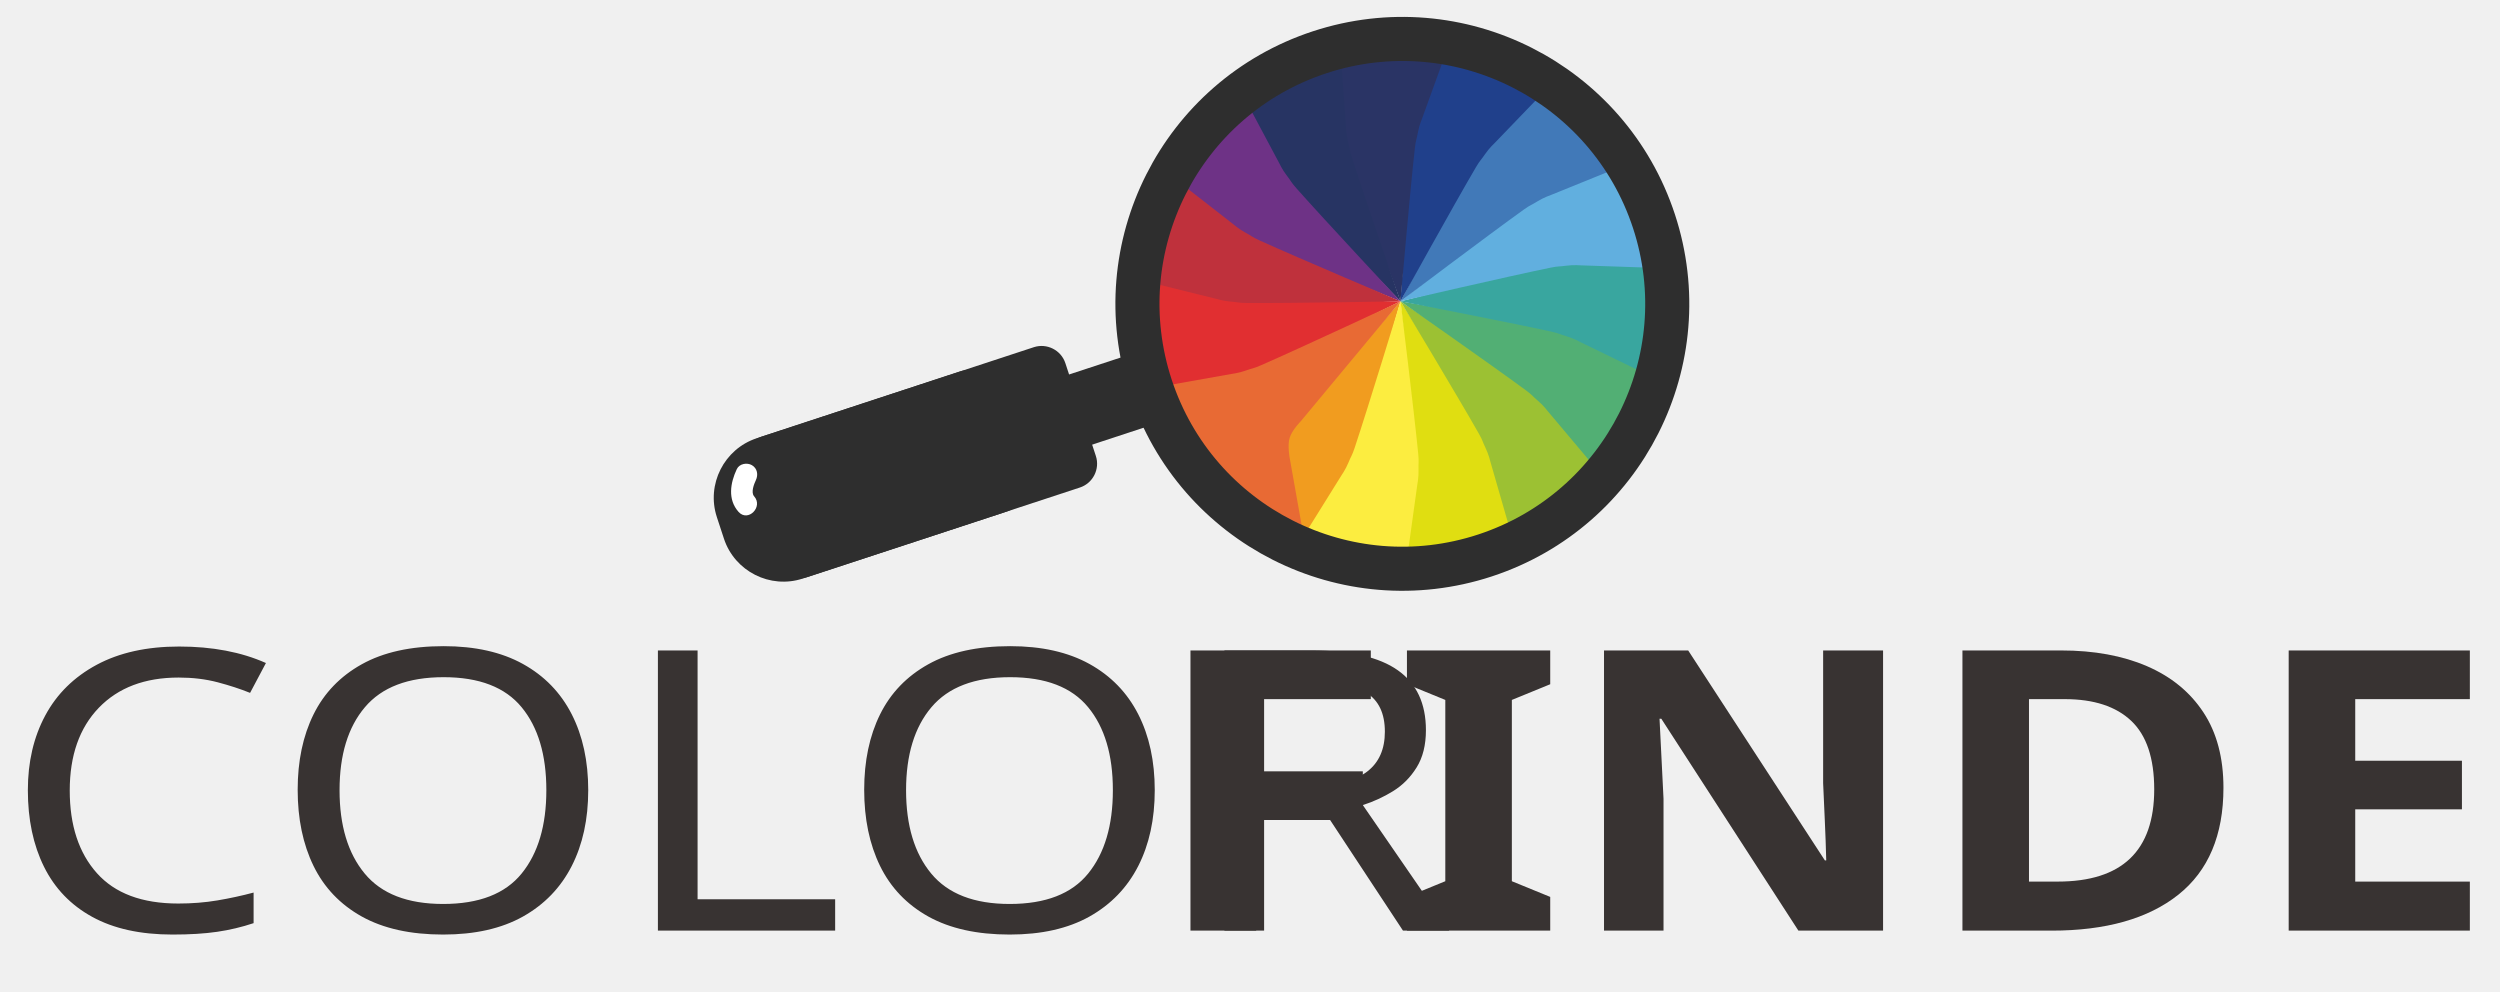
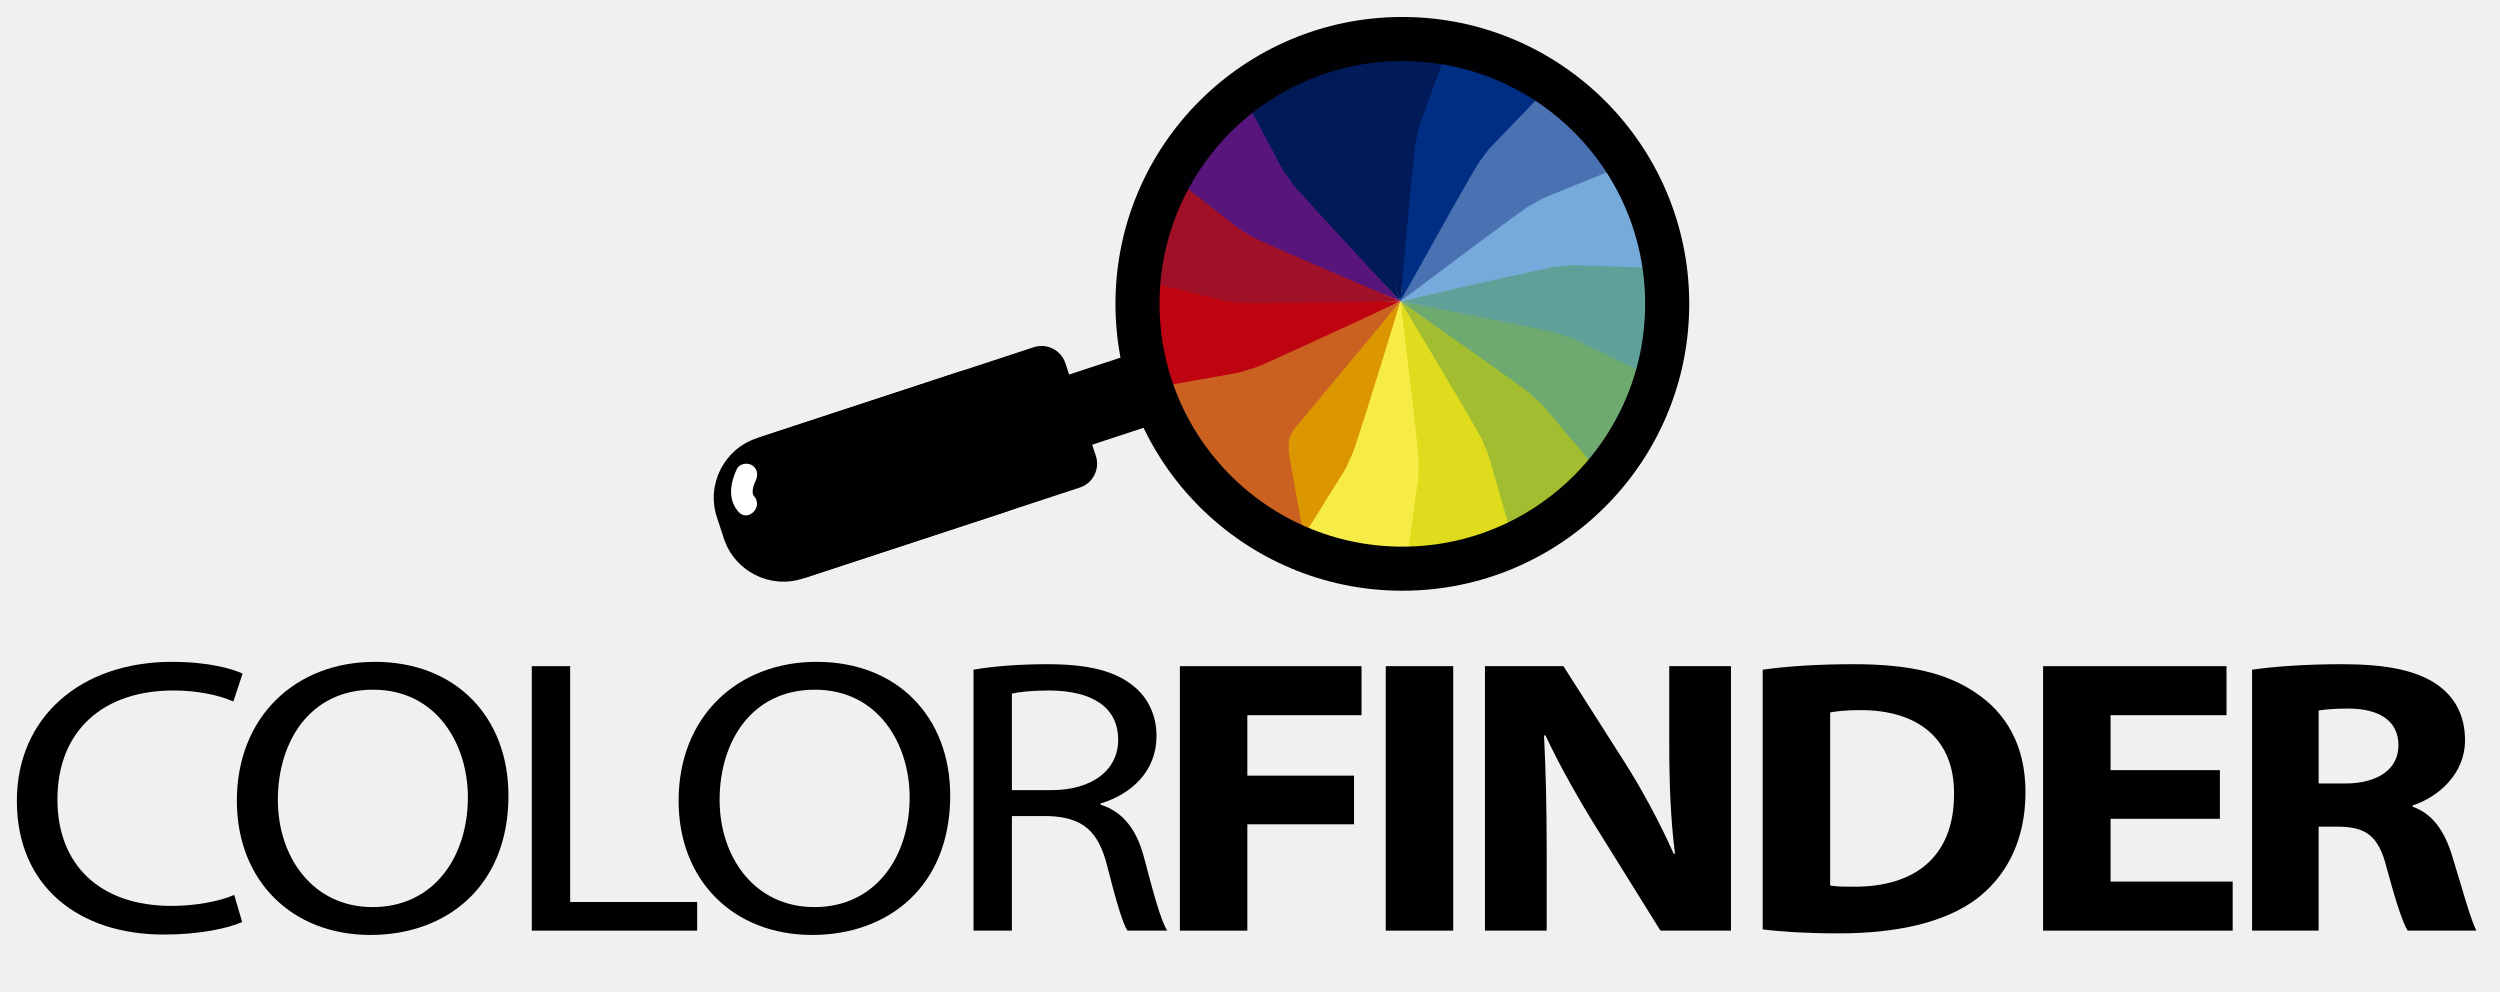
- <svg xmlns="http://www.w3.org/2000/svg" viewBox="0 0 756.076 299.78" height="299.78" width="756.076" xml:space="preserve" id="svg2" version="1.1">
-   <defs id="defs6">
-     <clipPath id="clipPath18" clipPathUnits="userSpaceOnUse">
-       <path id="path16" d="M 0,224.835 H 567.057 V 0 H 0 Z" />
-     </clipPath>
-     <clipPath id="clipPath34" clipPathUnits="userSpaceOnUse">
-       <path id="path32" d="m 261.623,162.331 c -3.544,-31.18 18.861,-59.334 50.045,-62.879 v 0 c 31.183,-3.543 59.335,18.863 62.878,50.044 v 0 c 3.545,31.184 -18.86,59.335 -50.042,62.881 v 0 c -2.181,0.247 -4.344,0.368 -6.488,0.368 v 0 c -28.51,-0.002 -53.096,-21.412 -56.393,-50.414" />
-     </clipPath>
-     <clipPath id="clipPath46" clipPathUnits="userSpaceOnUse">
-       <path id="path44" d="M 267.313,156.494 H 330.9 V 58.509 h -63.587 z" />
-     </clipPath>
-     <clipPath id="clipPath62" clipPathUnits="userSpaceOnUse">
-       <path id="path60" d="m 291.013,156.494 h 70.514 V 60.288 h -70.514 z" />
-     </clipPath>
-     <clipPath id="clipPath78" clipPathUnits="userSpaceOnUse">
-       <path id="path76" d="m 317.663,156.494 h 68.002 V 77.605 h -68.002 z" />
-     </clipPath>
-     <clipPath id="clipPath94" clipPathUnits="userSpaceOnUse">
-       <path id="path92" d="m 317.663,156.494 h 88.832 V 93.183 h -88.832 z" />
-     </clipPath>
-     <clipPath id="clipPath110" clipPathUnits="userSpaceOnUse">
-       <path id="path108" d="m 317.663,177.719 h 99.062 V 111.5 h -99.062 z" />
-     </clipPath>
-     <clipPath id="clipPath126" clipPathUnits="userSpaceOnUse">
-       <path id="path124" d="m 317.663,207.193 h 93.256 V 136.5 h -93.256 z" />
-     </clipPath>
-     <clipPath id="clipPath142" clipPathUnits="userSpaceOnUse">
-       <path id="path140" d="M 317.663,228.996 H 390.09 V 156.494 H 317.663 Z" />
-     </clipPath>
-     <clipPath id="clipPath158" clipPathUnits="userSpaceOnUse">
-       <path id="path156" d="m 317.663,249.341 h 59.555 v -92.847 h -59.555 z" />
-     </clipPath>
-     <clipPath id="clipPath174" clipPathUnits="userSpaceOnUse">
-       <path id="path172" d="m 288.61,255.619 h 68.267 V 156.494 H 288.61 Z" />
-     </clipPath>
-     <clipPath id="clipPath190" clipPathUnits="userSpaceOnUse">
-       <path id="path188" d="m 260.615,245.857 h 70.238 v -89.363 h -70.238 z" />
-     </clipPath>
-     <clipPath id="clipPath206" clipPathUnits="userSpaceOnUse">
-       <path id="path204" d="m 239.5,225.406 h 78.163 V 156.494 H 239.5 Z" />
-     </clipPath>
-     <clipPath id="clipPath222" clipPathUnits="userSpaceOnUse">
-       <path id="path220" d="m 221.751,211.717 h 95.912 v -60.401 h -95.912 z" />
-     </clipPath>
-     <clipPath id="clipPath238" clipPathUnits="userSpaceOnUse">
-       <path id="path236" d="m 219.492,189.572 h 98.171 v -69.7 h -98.171 z" />
-     </clipPath>
-     <clipPath id="clipPath254" clipPathUnits="userSpaceOnUse">
-       <path id="path252" d="m 233.106,162.809 h 84.557 V 93.662 h -84.557 z" />
-     </clipPath>
-     <clipPath id="clipPath270" clipPathUnits="userSpaceOnUse">
-       <path id="path268" d="m 251.218,156.494 h 66.445 V 72.57 h -66.445 z" />
-     </clipPath>
-     <clipPath id="clipPath286" clipPathUnits="userSpaceOnUse">
-       <path id="path284" d="M 0,224.835 H 567.057 V 0 H 0 Z" />
-     </clipPath>
-   </defs>
-   <g transform="matrix(1.333333,0,0,-1.333333,0,299.78)" id="g10">
-     <g id="g12">
-       <g clip-path="url(#clipPath18)" id="g14">
-         <text id="text22" style="font-variant:normal;font-weight:normal;font-stretch:normal;font-size:100px;font-family:'Myriad Pro';-inkscape-font-specification:MyriadPro-Regular;writing-mode:lr-tb;fill:#383332;fill-opacity:1;fill-rule:nonzero;stroke:none" transform="matrix(1,0,0,-0.89,0.2246,13.7461)">
-           <tspan id="tspan20" y="0" x="0 49.9 112.8 150.1 213">COLOR</tspan>
-         </text>
-         <text id="text26" style="font-variant:normal;font-weight:bold;font-stretch:normal;font-size:100px;font-family:'Myriad Pro';-inkscape-font-specification:MyriadPro-Bold;writing-mode:lr-tb;fill:#383332;fill-opacity:1;fill-rule:nonzero;stroke:none" transform="matrix(1,0,0,-0.89,261.0246,13.7461)">
-           <tspan id="tspan24" y="0" x="0 46.7 69.2 132.2 195.8 243.2">FINDER</tspan>
-         </text>
-       </g>
+ <svg xmlns="http://www.w3.org/2000/svg" xmlns:xlink="http://www.w3.org/1999/xlink" version="1.1" x="0px" y="0px" width="567.057px" height="224.835px" viewBox="0 0 567.057 224.835" enable-background="new 0 0 567.057 224.835" xml:space="preserve">
+   <g id="Capa_1">
+ </g>
+   <g id="Capa_2">
+     <g>
+       <path d="M54.928,209.131c-3.2,1.424-9.601,2.848-17.801,2.848c-19.001,0-33.302-10.68-33.302-30.351    c0-18.78,14.301-31.508,35.202-31.508c8.401,0,13.701,1.603,16.001,2.671l-2.1,6.318c-3.3-1.424-8-2.492-13.601-2.492    c-15.801,0-26.302,8.99-26.302,24.744c0,14.686,9.5,24.119,25.901,24.119c5.301,0,10.701-0.979,14.201-2.492L54.928,209.131z" />
+       <path d="M115.328,180.471c0,20.648-14.101,31.598-31.302,31.598c-17.801,0-30.302-12.283-30.302-30.44    c0-19.047,13.301-31.508,31.302-31.508C103.427,150.12,115.328,162.67,115.328,180.471z M63.024,181.449    c0,12.817,7.8,24.299,21.501,24.299c13.801,0,21.602-11.304,21.602-24.922c0-11.926-7-24.387-21.501-24.387    C70.225,156.439,63.024,168.277,63.024,181.449z" />
+       <path d="M120.624,151.1h8.7v53.492h28.802v6.496h-37.502V151.1z" />
+       <path d="M215.527,180.471c0,20.648-14.101,31.598-31.302,31.598c-17.801,0-30.302-12.283-30.302-30.44    c0-19.047,13.301-31.508,31.302-31.508C203.627,150.12,215.527,162.67,215.527,180.471z M163.224,181.449    c0,12.817,7.8,24.299,21.501,24.299c13.801,0,21.602-11.304,21.602-24.922c0-11.926-7.001-24.387-21.502-24.387    C170.424,156.439,163.224,168.277,163.224,181.449z" />
+       <path d="M220.823,151.9c4.4-0.801,10.7-1.246,16.701-1.246c9.301,0,15.301,1.514,19.501,4.895c3.4,2.671,5.3,6.766,5.3,11.393    c0,7.922-5.6,13.174-12.7,15.31v0.267c5.2,1.603,8.301,5.875,9.9,12.105c2.2,8.365,3.801,14.15,5.2,16.465h-9    c-1.101-1.691-2.601-6.854-4.501-14.33c-2-8.276-5.6-11.392-13.5-11.658h-8.201v25.988h-8.7V151.9z M229.523,179.225h8.9    c9.301,0,15.201-4.539,15.201-11.393c0-7.743-6.3-11.125-15.501-11.215c-4.2,0-7.2,0.356-8.601,0.713V179.225z" />
+       <path d="M267.623,151.1h41.202v11.125h-25.901v13.707h24.201v11.037h-24.201v24.119h-15.301V151.1z" />
+       <path d="M329.623,151.1v59.988h-15.301V151.1H329.623z" />
+       <path d="M336.821,211.088V151.1h17.801l14.001,21.984c4,6.318,8.001,13.795,11.001,20.56h0.3c-1-7.921-1.3-16.021-1.3-25.011    V151.1h14v59.988h-16l-14.401-23.141c-4-6.408-8.4-14.152-11.701-21.184l-0.3,0.09c0.4,7.921,0.601,16.377,0.601,26.167v18.067    H336.821z" />
+       <path d="M399.82,151.9c5.601-0.801,12.9-1.246,20.601-1.246c12.801,0,21.102,2.047,27.603,6.408c7,4.629,11.4,12.016,11.4,22.607    c0,11.481-4.7,19.402-11.201,24.299c-7.1,5.25-17.9,7.742-31.102,7.742c-7.9,0-13.501-0.445-17.301-0.889V151.9z M415.121,200.854    c1.3,0.266,3.4,0.266,5.3,0.266c13.802,0.09,22.802-6.675,22.802-21.004c0.101-12.461-8.101-19.047-21.201-19.047    c-3.4,0-5.601,0.267-6.9,0.533V200.854z" />
+       <path d="M503.522,185.723h-24.802v14.24h27.702v11.125H463.42V151.1h41.603v11.125h-26.302v12.461h24.802V185.723z" />
+       <path d="M510.819,151.9c4.9-0.712,12.2-1.246,20.301-1.246c10.001,0,17.001,1.335,21.802,4.717c4,2.849,6.2,7.031,6.2,12.551    c0,7.654-6.101,12.904-11.9,14.773v0.268c4.7,1.691,7.3,5.696,9,11.215c2.101,6.764,4.2,14.596,5.501,16.91h-15.602    c-1.1-1.691-2.7-6.586-4.7-13.973c-1.8-7.477-4.7-9.523-10.9-9.613h-4.601v23.586h-15.101V151.9z M525.92,177.712h6.001    c7.6,0,12.101-3.382,12.101-8.634c0-5.518-4.2-8.277-11.201-8.366c-3.7,0-5.8,0.267-6.9,0.444V177.712z" />
    </g>
-     <g id="g28">
-       <g clip-path="url(#clipPath34)" id="g30">
-         <g transform="translate(415.2324,155.1445)" id="g36">
-           <path id="path38" style="fill:#ffffff;fill-opacity:1;fill-rule:nonzero;stroke:none" d="m 0,0 -12.787,15.196 7.834,16.12 c 1.532,3.155 0.217,6.953 -2.931,8.488 l -17.864,8.681 0.602,17.913 c 0.117,3.504 -2.634,6.444 -6.133,6.557 l -19.852,0.667 -6.735,16.61 c -1.318,3.249 -5.022,4.815 -8.272,3.497 l -18.403,-7.463 -12.91,12.431 c -2.527,2.435 -6.548,2.358 -8.979,-0.169 l -13.778,-14.304 -16.849,6.108 c -3.298,1.192 -6.938,-0.512 -8.135,-3.808 l -6.764,-18.672 -17.879,-1.274 c -3.498,-0.252 -6.132,-3.288 -5.881,-6.786 l 1.41,-19.811 -15.814,-8.433 c -3.092,-1.652 -4.263,-5.496 -2.612,-8.592 l 9.351,-17.52 -11.019,-14.142 c -2.155,-2.766 -1.658,-6.756 1.108,-8.909 l 15.666,-12.207 -4.312,-17.398 c -0.843,-3.402 1.229,-6.847 4.634,-7.691 l 19.279,-4.777 3.135,-17.648 c 0.613,-3.451 3.911,-5.752 7.36,-5.14 l 19.553,3.475 10.043,-14.843 c 1.97,-2.906 5.916,-3.664 8.821,-1.702 l 16.448,11.128 15.214,-9.479 c 2.976,-1.853 6.894,-0.94 8.749,2.035 l 10.501,16.858 17.749,-2.474 c 3.477,-0.486 6.684,1.941 7.167,5.415 l 2.735,19.67 17.226,4.965 c 3.362,0.97 5.31,4.49 4.336,7.859 l -5.496,19.082 13.717,11.541 C 1.915,-6.687 2.259,-2.683 0,0" />
-         </g>
-         <g id="g40">
-           <g id="g42" />
-           <g id="g54">
-             <g id="g52" clip-path="url(#clipPath46)">
-               <g id="g50" transform="translate(291.9873,127.8672)">
-                 <path id="path48" style="fill:#f19c1f;fill-opacity:1;fill-rule:nonzero;stroke:none" d="m 0,0 c 1.181,1.147 1.288,0.991 2.665,2.499 6.536,7.147 23.011,26.127 23.011,26.127 l -9.58,-34.017 c 0,0 -0.984,-2.567 -0.798,-4.425 0.188,-1.856 1.94,-4.333 1.94,-4.333 l 20.586,-30.43 c 1.962,-2.9 1.198,-6.848 -1.702,-8.813 l -21.99,-14.877 c -2.904,-1.961 -6.851,-1.204 -8.82,1.703 l -28.895,42.714 c -1.964,2.905 -1.206,6.853 1.693,8.819 l 19.168,12.964 c 0,0 1.534,0.923 2.722,2.069" />
-               </g>
-             </g>
-           </g>
-         </g>
-         <g id="g56">
-           <g id="g58" />
-           <g id="g70">
-             <g id="g68" clip-path="url(#clipPath62)">
-               <g id="g66" transform="translate(305.8516,119.8979)">
-                 <path id="path64" style="fill:#fced40;fill-opacity:1;fill-rule:nonzero;stroke:none" d="m 0,0 c 0.613,1.532 0.773,1.432 1.42,3.37 3.062,9.187 10.392,33.226 10.392,33.226 L 16.895,1.629 c 0,0 0.145,-2.75 1.066,-4.373 0.934,-1.62 3.541,-3.167 3.541,-3.167 l 31.183,-19.426 c 2.974,-1.855 3.882,-5.77 2.03,-8.748 L 40.679,-56.616 c -1.855,-2.974 -5.773,-3.887 -8.749,-2.035 l -43.777,27.273 c -2.975,1.855 -3.883,5.77 -2.031,8.748 l 12.235,19.634 c 0,0 1.027,1.47 1.643,2.996" />
-               </g>
-             </g>
-           </g>
-         </g>
-         <g id="g72">
-           <g id="g74" />
-           <g id="g86">
-             <g id="g84" clip-path="url(#clipPath78)">
-               <g id="g82" transform="translate(321.7549,118.2568)">
-                 <path id="path80" style="fill:#e0de11;fill-opacity:1;fill-rule:nonzero;stroke:none" d="m 0,0 c -0.059,1.65 0.128,1.623 -0.07,3.659 -0.941,9.637 -4.022,34.578 -4.022,34.578 L 14.774,8.357 c 0,0 1.253,-2.451 2.759,-3.552 1.505,-1.104 4.516,-1.46 4.516,-1.46 l 36.387,-5.061 c 3.472,-0.485 5.897,-3.691 5.413,-7.164 l -3.657,-26.296 c -0.482,-3.473 -3.689,-5.9 -7.167,-5.414 l -51.081,7.109 c -3.47,0.484 -5.9,3.688 -5.411,7.164 l 3.185,22.915 c 0,0 0.345,1.756 0.282,3.402" />
-               </g>
-             </g>
-           </g>
-         </g>
-         <g id="g88">
-           <g id="g90" />
-           <g id="g102">
-             <g id="g100" clip-path="url(#clipPath94)">
-               <g id="g98" transform="translate(336.9551,123.2319)">
-                 <path id="path96" style="fill:#9cc133;fill-opacity:1;fill-rule:nonzero;stroke:none" d="m 0,0 c -0.727,1.476 -0.543,1.533 -1.552,3.306 -4.779,8.426 -17.74,29.956 -17.74,29.956 L 10.099,13.64 c 0,0 2.141,-1.733 3.963,-2.123 1.825,-0.398 4.716,0.505 4.716,0.505 l 35.303,10.173 c 3.369,0.974 6.889,-0.971 7.86,-4.343 l 7.348,-25.508 c 0.975,-3.37 -0.974,-6.89 -4.336,-7.859 L 15.392,-29.8 c -3.366,-0.969 -6.884,0.97 -7.855,4.342 L 1.129,-3.229 c 0,0 -0.407,1.75 -1.129,3.229" />
-               </g>
-             </g>
-           </g>
-         </g>
-         <g id="g104">
-           <g id="g106" />
-           <g id="g118">
-             <g id="g116" clip-path="url(#clipPath110)">
-               <g id="g114" transform="translate(348.8135,133.9536)">
-                 <path id="path112" style="fill:#52af74;fill-opacity:1;fill-rule:nonzero;stroke:none" d="M 0,0 C -1.264,1.057 -1.118,1.18 -2.761,2.392 -10.556,8.143 -31.15,22.54 -31.15,22.54 L 3.675,16.571 c 0,0 2.66,-0.713 4.488,-0.332 1.831,0.38 4.109,2.383 4.109,2.383 l 28.107,23.652 c 2.68,2.26 6.686,1.911 8.945,-0.769 L 66.419,21.191 c 2.259,-2.683 1.915,-6.688 -0.767,-8.946 L 26.186,-20.963 c -2.681,-2.258 -6.689,-1.909 -8.945,0.772 L 2.343,-2.488 c 0,0 -1.074,1.435 -2.343,2.488" />
-               </g>
-             </g>
-           </g>
-         </g>
-         <g id="g120">
-           <g id="g122" />
-           <g id="g134">
-             <g id="g132" clip-path="url(#clipPath126)">
-               <g id="g130" transform="translate(355.29,148.5747)">
-                 <path id="path128" style="fill:#39a69f;fill-opacity:1;fill-rule:nonzero;stroke:none" d="m 0,0 c -1.585,0.451 -1.501,0.621 -3.497,1.059 -9.459,2.087 -34.13,6.86 -34.13,6.86 l 34.245,8.714 c 0,0 2.719,0.435 4.236,1.525 1.51,1.087 2.782,3.845 2.782,3.845 l 16.056,33.039 c 1.53,3.155 5.331,4.469 8.485,2.936 L 52.059,46.374 c 3.147,-1.535 4.462,-5.333 2.93,-8.488 L 32.442,-8.501 c -1.53,-3.151 -5.327,-4.468 -8.484,-2.932 L 3.149,-1.321 C 3.149,-1.321 1.587,-0.45 0,0" />
-               </g>
-             </g>
-           </g>
-         </g>
-         <g id="g136">
-           <g id="g138" />
-           <g id="g150">
-             <g id="g148" clip-path="url(#clipPath142)">
-               <g id="g146" transform="translate(355.2578,164.5645)">
-                 <path id="path144" style="fill:#61afdf;fill-opacity:1;fill-rule:nonzero;stroke:none" d="m 0,0 c -1.634,-0.234 -1.622,-0.043 -3.626,-0.455 -9.489,-1.942 -33.969,-7.616 -33.969,-7.616 l 27.741,21.892 c 0,0 2.31,1.501 3.25,3.111 0.936,1.614 0.976,4.646 0.976,4.646 l 1.232,36.717 c 0.117,3.503 3.052,6.249 6.557,6.133 l 26.534,-0.893 c 3.499,-0.113 6.25,-3.053 6.134,-6.556 L 33.1,5.431 C 32.977,1.929 30.044,-0.816 26.542,-0.7 L 3.417,0.078 C 3.417,0.078 1.635,0.235 0,0" />
-               </g>
-             </g>
-           </g>
-         </g>
-         <g id="g152">
-           <g id="g154" />
-           <g id="g166">
-             <g id="g164" clip-path="url(#clipPath158)">
-               <g id="g162" transform="translate(348.7227,179.1592)">
-                 <path id="path160" style="fill:#4179b8;fill-opacity:1;fill-rule:nonzero;stroke:none" d="m 0,0 c -1.393,-0.875 -1.463,-0.701 -3.123,-1.886 -7.881,-5.64 -27.937,-20.78 -27.937,-20.78 l 16.443,31.283 c 0,0 1.493,2.311 1.695,4.165 0.203,1.851 -0.995,4.641 -0.995,4.641 l -13.808,34.041 c -1.319,3.251 0.245,6.953 3.496,8.27 l 24.601,9.981 c 3.25,1.318 6.954,-0.249 8.272,-3.497 L 28.028,18.424 C 29.347,15.176 27.78,11.472 24.533,10.157 L 3.093,1.458 C 3.093,1.458 1.395,0.879 0,0" />
-               </g>
-             </g>
-           </g>
-         </g>
-         <g id="g168">
-           <g id="g170" />
-           <g id="g182">
-             <g id="g180" clip-path="url(#clipPath174)">
-               <g id="g178" transform="translate(336.8213,189.835)">
-                 <path id="path176" style="fill:#20408b;fill-opacity:1;fill-rule:nonzero;stroke:none" d="m 0,0 c -0.921,-1.369 -1.053,-1.24 -2.087,-2.999 -4.905,-8.351 -17.071,-30.342 -17.071,-30.342 l 2.296,35.266 c 0,0 0.426,2.718 -0.145,4.497 -0.568,1.775 -2.798,3.831 -2.798,3.831 l -26.462,25.484 c -2.525,2.434 -2.601,6.451 -0.169,8.979 l 18.417,19.121 c 2.431,2.527 6.453,2.604 8.979,0.17 L 18.112,28.231 c 2.524,-2.431 2.601,-6.455 0.166,-8.976 L 2.228,2.587 C 2.228,2.587 0.918,1.366 0,0" />
-               </g>
-             </g>
-           </g>
-         </g>
-         <g id="g184">
-           <g id="g186" />
-           <g id="g198">
-             <g id="g196" clip-path="url(#clipPath190)">
-               <g id="g194" transform="translate(321.6035,194.7446)">
-                 <path id="path192" style="fill:#2a3465;fill-opacity:1;fill-rule:nonzero;stroke:none" d="M 0,0 C -0.281,-1.623 -0.464,-1.558 -0.689,-3.587 -1.771,-13.212 -3.94,-38.251 -3.94,-38.251 l -12.249,33.149 c 0,0 -0.716,2.659 -1.958,4.052 -1.243,1.393 -4.117,2.364 -4.117,2.364 l -34.534,12.519 c -3.301,1.193 -5.005,4.833 -3.807,8.131 l 9.042,24.96 c 1.197,3.296 4.837,5 8.135,3.807 L 5.062,33.156 c 3.295,-1.192 5.001,-4.835 3.804,-8.132 L 0.982,3.272 C 0.982,3.272 0.28,1.627 0,0" />
-               </g>
-             </g>
-           </g>
-         </g>
-         <g id="g200">
-           <g id="g202" />
-           <g id="g214">
-             <g id="g212" clip-path="url(#clipPath206)">
-               <g id="g210" transform="translate(305.7031,193.0415)">
-                 <path id="path208" style="fill:#273463;fill-opacity:1;fill-rule:nonzero;stroke:none" d="M 0,0 C 0.402,-1.598 0.215,-1.61 0.832,-3.556 3.754,-12.792 11.96,-36.548 11.96,-36.548 l -24.672,25.308 c 0,0 -1.736,2.136 -3.437,2.9 -1.7,0.767 -4.722,0.486 -4.722,0.486 l -36.643,-2.613 c -3.501,-0.25 -6.534,2.381 -6.787,5.884 l -1.886,26.478 c -0.251,3.498 2.383,6.534 5.881,6.786 l 51.443,3.668 c 3.501,0.248 6.537,-2.384 6.783,-5.88 L -0.431,3.389 C -0.431,3.389 -0.404,1.6 0,0" />
-               </g>
-             </g>
-           </g>
-         </g>
-         <g id="g216">
-           <g id="g218" />
-           <g id="g230">
-             <g id="g228" clip-path="url(#clipPath222)">
-               <g id="g226" transform="translate(291.8721,185.02)">
-                 <path id="path224" style="fill:#6e3286;fill-opacity:1;fill-rule:nonzero;stroke:none" d="m 0,0 c 1.014,-1.295 0.853,-1.388 2.204,-2.916 6.428,-7.245 23.587,-25.61 23.587,-25.61 l -32.83,13.084 c 0,0 -2.455,1.247 -4.324,1.256 -1.866,0.005 -4.511,-1.478 -4.511,-1.478 l -32.411,-17.292 c -3.098,-1.65 -6.94,-0.48 -8.591,2.613 l -12.496,23.424 c -1.651,3.096 -0.48,6.94 2.612,8.591 l 45.508,24.277 c 3.092,1.649 6.938,0.481 8.592,-2.616 L -1.772,2.92 c 0,0 0.755,-1.627 1.772,-2.92" />
-               </g>
-             </g>
-           </g>
-         </g>
-         <g id="g232">
-           <g id="g234" />
-           <g id="g246">
-             <g id="g244" clip-path="url(#clipPath238)">
-               <g id="g242" transform="translate(282.499,172.0674)">
-                 <path id="path240" style="fill:#bf313c;fill-opacity:1;fill-rule:nonzero;stroke:none" d="m 0,0 c 1.453,-0.771 1.344,-0.922 3.201,-1.769 8.818,-4.003 31.963,-13.805 31.963,-13.805 l -35.319,-1.399 c 0,0 -2.742,0.14 -4.451,-0.613 -1.71,-0.75 -3.523,-3.183 -3.523,-3.183 l -22.579,-28.979 c -2.152,-2.767 -6.14,-3.262 -8.909,-1.106 l -20.942,16.316 c -2.765,2.153 -3.262,6.143 -1.108,8.91 l 31.698,40.686 c 2.156,2.764 6.145,3.261 8.907,1.107 L -2.809,1.943 c 0,0 1.352,-1.178 2.809,-1.943" />
-               </g>
-             </g>
-           </g>
-         </g>
-         <g id="g248">
-           <g id="g250" />
-           <g id="g262">
-             <g id="g260" clip-path="url(#clipPath254)">
-               <g id="g258" transform="translate(279.207,156.4175)">
-                 <path id="path256" style="fill:#e12f31;fill-opacity:1;fill-rule:nonzero;stroke:none" d="m 0,0 c 1.646,-0.111 1.599,-0.296 3.64,-0.309 9.689,-0.074 34.816,0.385 34.816,0.385 L 6.766,-15.566 c 0,0 -2.572,-0.99 -3.828,-2.37 -1.251,-1.379 -1.917,-4.342 -1.917,-4.342 l -8.842,-35.655 c -0.843,-3.403 -4.289,-5.478 -7.687,-4.635 l -25.77,6.384 c -3.406,0.844 -5.477,4.289 -4.635,7.691 l 12.409,50.06 c 0.84,3.408 4.285,5.48 7.688,4.636 L -3.359,0.637 c 0,0 1.711,-0.525 3.359,-0.637" />
-               </g>
-             </g>
-           </g>
-         </g>
-         <g id="g264">
-           <g id="g266" />
-           <g id="g278">
-             <g id="g276" clip-path="url(#clipPath270)">
-               <g id="g274" transform="translate(282.5596,140.7852)">
-                 <path id="path272" style="fill:#e86a34;fill-opacity:1;fill-rule:nonzero;stroke:none" d="m 0,0 c 1.554,0.567 1.584,0.38 3.456,1.197 8.876,3.872 31.648,14.511 31.648,14.511 L 12.514,-11.47 c 0,0 -1.945,-1.948 -2.53,-3.72 -0.582,-1.773 0.008,-4.748 0.008,-4.748 l 6.432,-36.17 c 0.616,-3.451 -1.687,-6.747 -5.144,-7.363 l -26.137,-4.645 c -3.449,-0.613 -6.747,1.688 -7.36,5.139 l -9.025,50.778 c -0.616,3.454 1.69,6.751 5.138,7.362 l 22.783,4.052 c 0,0 1.777,0.216 3.321,0.785" />
-               </g>
-             </g>
-           </g>
+     <g>
+       <defs>
+         <circle id="SVGID_3_" cx="318.084" cy="68.921" r="56.825" />
+       </defs>
+       <clipPath id="SVGID_2_">
+         <use xlink:href="#SVGID_3_" overflow="visible" />
+       </clipPath>
+       <g clip-path="url(#SVGID_2_)">
+         <path fill="#FFFFFF" d="M415.232,69.69l-12.787-15.196l7.834-16.12c1.532-3.155,0.217-6.953-2.931-8.488l-17.864-8.681     l0.603-17.914c0.116-3.504-2.635-6.443-6.134-6.556l-19.852-0.667l-6.735-16.611c-1.317-3.249-5.021-4.815-8.271-3.497     l-18.403,7.463l-12.91-12.431c-2.526-2.435-6.548-2.357-8.979,0.169l-13.778,14.304l-16.849-6.108     c-3.298-1.193-6.938,0.511-8.135,3.808l-6.764,18.672l-17.879,1.274c-3.498,0.251-6.132,3.288-5.88,6.786l1.41,19.811     l-15.814,8.433c-3.092,1.652-4.263,5.496-2.612,8.592l9.351,17.52l-11.019,14.142c-2.155,2.766-1.658,6.757,1.107,8.909     l15.666,12.207l-4.312,17.398c-0.842,3.402,1.229,6.848,4.635,7.691l19.278,4.776l3.136,17.648     c0.613,3.451,3.911,5.752,7.359,5.14l19.554-3.475l10.043,14.843c1.97,2.906,5.916,3.664,8.82,1.702l16.448-11.128l15.214,9.479     c2.977,1.853,6.895,0.939,8.749-2.035l10.501-16.858l17.749,2.474c3.478,0.486,6.685-1.94,7.167-5.414l2.735-19.67l17.226-4.965     c3.362-0.969,5.311-4.489,4.336-7.859l-5.496-19.082l13.718-11.541C417.147,76.378,417.491,72.374,415.232,69.69z" />
+         <g>
+           <path fill="#DB9600" d="M291.987,96.968c1.181-1.147,1.288-0.991,2.665-2.499c6.536-7.148,23.011-26.128,23.011-26.128      l-9.58,34.017c0,0-0.983,2.567-0.798,4.426c0.188,1.856,1.94,4.333,1.94,4.333l20.586,30.43c1.962,2.9,1.198,6.848-1.702,8.812      l-21.99,14.877c-2.904,1.962-6.851,1.204-8.82-1.702l-28.895-42.714c-1.964-2.905-1.206-6.853,1.693-8.819l19.168-12.963      C289.266,99.037,290.799,98.114,291.987,96.968z" />
+           <path fill="#F7EC45" d="M305.852,104.937c0.613-1.532,0.773-1.432,1.42-3.37c3.062-9.188,10.392-33.226,10.392-33.226      l5.083,34.966c0,0,0.146,2.75,1.066,4.373c0.934,1.621,3.541,3.167,3.541,3.167l31.183,19.427      c2.975,1.854,3.883,5.77,2.03,8.748l-14.036,22.53c-1.854,2.975-5.772,3.888-8.749,2.035l-43.776-27.272      c-2.976-1.855-3.884-5.771-2.031-8.749l12.235-19.634C304.209,107.933,305.235,106.463,305.852,104.937z" />
+           <path fill="#DEDC1C" d="M321.755,106.578c-0.059-1.65,0.128-1.623-0.07-3.659c-0.94-9.637-4.021-34.578-4.021-34.578      l18.866,29.879c0,0,1.253,2.452,2.759,3.553c1.505,1.104,4.516,1.459,4.516,1.459l36.387,5.061      c3.473,0.485,5.897,3.691,5.413,7.165l-3.656,26.295c-0.482,3.474-3.689,5.9-7.167,5.414l-51.081-7.108      c-3.471-0.484-5.9-3.688-5.411-7.164l3.185-22.915C321.473,109.98,321.818,108.224,321.755,106.578z" />
+           <path fill="#A3BD31" d="M336.955,101.603c-0.727-1.476-0.543-1.533-1.552-3.306c-4.779-8.427-17.74-29.956-17.74-29.956      l29.391,19.622c0,0,2.142,1.733,3.963,2.123c1.825,0.398,4.717-0.505,4.717-0.505l35.303-10.172      c3.369-0.975,6.889,0.971,7.86,4.343l7.348,25.508c0.975,3.37-0.974,6.89-4.336,7.859l-49.562,14.285      c-3.365,0.969-6.884-0.971-7.854-4.343l-6.408-22.229C338.084,104.832,337.677,103.083,336.955,101.603z" />
+           <path fill="#6EAA6F" d="M348.813,90.881c-1.264-1.057-1.118-1.18-2.761-2.392c-7.795-5.751-28.39-20.148-28.39-20.148      l34.825,5.969c0,0,2.66,0.713,4.488,0.332c1.831-0.38,4.109-2.383,4.109-2.383l28.106-23.653c2.68-2.259,6.687-1.91,8.945,0.77      l17.095,20.314c2.259,2.683,1.915,6.688-0.767,8.946l-39.467,33.208c-2.681,2.258-6.688,1.909-8.944-0.771L351.156,93.37      C351.156,93.37,350.082,91.935,348.813,90.881z" />
+           <path fill="#5FA199" d="M355.29,76.26c-1.585-0.451-1.501-0.621-3.497-1.059c-9.459-2.087-34.13-6.86-34.13-6.86l34.245-8.714      c0,0,2.719-0.435,4.235-1.525c1.511-1.086,2.782-3.845,2.782-3.845l16.057-33.04c1.529-3.154,5.331-4.468,8.484-2.936      l23.882,11.604c3.147,1.535,4.463,5.333,2.931,8.488l-22.547,46.387c-1.53,3.151-5.327,4.468-8.484,2.932l-20.809-10.112      C358.439,77.582,356.877,76.71,355.29,76.26z" />
+           <path fill="#76AADB" d="M355.258,60.271c-1.634,0.234-1.622,0.043-3.626,0.455c-9.489,1.943-33.969,7.616-33.969,7.616      l27.741-21.892c0,0,2.31-1.501,3.25-3.111c0.936-1.614,0.976-4.646,0.976-4.646l1.231-36.717      c0.117-3.503,3.053-6.25,6.558-6.133l26.534,0.893c3.499,0.113,6.25,3.052,6.134,6.556l-1.729,51.548      c-0.123,3.501-3.056,6.247-6.558,6.13l-23.125-0.777C358.675,60.193,356.893,60.036,355.258,60.271z" />
+           <path fill="#4A72B2" d="M348.723,45.676c-1.393,0.875-1.463,0.701-3.123,1.886c-7.881,5.64-27.937,20.779-27.937,20.779      l16.442-31.282c0,0,1.493-2.312,1.695-4.165c0.203-1.851-0.995-4.641-0.995-4.641L320.998-5.789      c-1.319-3.25,0.244-6.952,3.495-8.27l24.602-9.981c3.25-1.318,6.954,0.249,8.271,3.497l19.385,47.794      c1.318,3.248-0.248,6.952-3.495,8.267l-21.44,8.699C351.815,44.218,350.117,44.797,348.723,45.676z" />
+           <path fill="#002E82" d="M336.821,35c-0.921,1.369-1.053,1.24-2.087,2.999c-4.905,8.352-17.071,30.343-17.071,30.343      l2.296-35.266c0,0,0.427-2.718-0.145-4.497c-0.568-1.775-2.798-3.831-2.798-3.831L290.555-0.737      c-2.525-2.434-2.602-6.45-0.169-8.979l18.417-19.122c2.431-2.527,6.452-2.604,8.979-0.169l37.152,35.776      c2.523,2.431,2.601,6.455,0.166,8.976l-16.051,16.667C339.049,32.413,337.739,33.634,336.821,35z" />
+           <path fill="#001A5A" d="M321.604,30.09c-0.281,1.623-0.464,1.558-0.689,3.587c-1.081,9.625-3.251,34.664-3.251,34.664      l-12.249-33.149c0,0-0.716-2.659-1.958-4.052c-1.242-1.393-4.116-2.364-4.116-2.364l-34.535-12.519      c-3.301-1.193-5.004-4.833-3.807-8.131l9.042-24.959c1.197-3.296,4.837-5,8.135-3.808l48.49,17.575      c3.295,1.192,5.001,4.835,3.804,8.132l-7.884,21.752C322.586,26.818,321.884,28.463,321.604,30.09z" />
+           <path fill="#001A57" d="M305.703,31.793c0.402,1.598,0.215,1.61,0.832,3.556c2.922,9.235,11.128,32.992,11.128,32.992      l-24.672-25.308c0,0-1.736-2.136-3.438-2.9c-1.699-0.767-4.722-0.486-4.722-0.486l-36.643,2.613      c-3.501,0.25-6.534-2.381-6.787-5.883l-1.886-26.479c-0.251-3.498,2.382-6.534,5.88-6.786l51.443-3.668      c3.501-0.249,6.537,2.384,6.783,5.879l1.649,23.08C305.272,28.404,305.299,30.194,305.703,31.793z" />
+           <path fill="#58167D" d="M291.872,39.815c1.014,1.295,0.853,1.388,2.204,2.916c6.428,7.245,23.587,25.611,23.587,25.611      l-32.83-13.084c0,0-2.455-1.247-4.324-1.256c-1.865-0.005-4.511,1.478-4.511,1.478l-32.411,17.292      c-3.098,1.65-6.94,0.48-8.591-2.613L222.5,46.734c-1.651-3.096-0.48-6.94,2.612-8.592l45.508-24.276      c3.092-1.649,6.938-0.481,8.592,2.616L290.1,36.895C290.1,36.895,290.855,38.521,291.872,39.815z" />
+           <path fill="#A01127" d="M282.499,52.768c1.453,0.771,1.344,0.922,3.201,1.769c8.817,4.004,31.963,13.805,31.963,13.805      l-35.319,1.399c0,0-2.742-0.139-4.451,0.613c-1.71,0.75-3.523,3.183-3.523,3.183l-22.578,28.979      c-2.153,2.767-6.14,3.263-8.909,1.107L221.94,87.305c-2.765-2.152-3.262-6.143-1.107-8.909l31.698-40.687      c2.156-2.764,6.145-3.261,8.907-1.107l18.253,14.222C279.69,50.824,281.042,52.002,282.499,52.768z" />
+           <path fill="#BF0411" d="M279.207,68.417c1.646,0.111,1.599,0.296,3.64,0.309c9.689,0.075,34.816-0.385,34.816-0.385      l-31.69,15.642c0,0-2.571,0.99-3.828,2.37c-1.251,1.379-1.917,4.342-1.917,4.342l-8.842,35.655      c-0.843,3.403-4.289,5.478-7.687,4.635l-25.77-6.384c-3.406-0.844-5.477-4.29-4.635-7.691l12.409-50.06      c0.84-3.408,4.286-5.479,7.688-4.635l22.457,5.565C275.848,67.78,277.559,68.306,279.207,68.417z" />
+           <path fill="#CB6120" d="M282.56,84.05c1.554-0.567,1.584-0.38,3.456-1.197c8.876-3.872,31.647-14.511,31.647-14.511      l-22.59,27.179c0,0-1.944,1.948-2.529,3.72c-0.582,1.773,0.008,4.748,0.008,4.748l6.432,36.17      c0.616,3.45-1.687,6.747-5.144,7.362l-26.138,4.646c-3.449,0.612-6.747-1.688-7.359-5.14l-9.025-50.778      c-0.616-3.454,1.689-6.75,5.138-7.361l22.782-4.052C279.238,84.835,281.016,84.619,282.56,84.05z" />
        </g>
      </g>
    </g>
-     <g id="g280">
-       <g clip-path="url(#clipPath286)" id="g282">
-         <g transform="translate(336.835,98.8447)" id="g288">
-           <path id="path290" style="fill:none;stroke:#2e2e2e;stroke-width:10;stroke-linecap:butt;stroke-linejoin:miter;stroke-miterlimit:10;stroke-dasharray:none;stroke-opacity:1" d="m 0,0 c -31.519,-10.355 -65.465,6.801 -75.82,38.32 -10.355,31.519 6.801,65.465 38.321,75.82 31.518,10.355 65.464,-6.802 75.818,-38.32 C 48.675,44.3 31.519,10.356 0,0 Z" />
-         </g>
-         <g transform="translate(183.0439,93.917)" id="g292">
-           <path id="path294" style="fill:#2e2e2e;fill-opacity:1;fill-rule:nonzero;stroke:none" d="m 0,0 c -2.962,-0.974 -6.183,0.654 -7.156,3.617 l -6.917,21.053 c -0.973,2.963 0.654,6.183 3.616,7.156 l 61.905,20.339 c 2.963,0.973 6.183,-0.655 7.156,-3.617 l 6.917,-21.053 c 0.974,-2.962 -0.654,-6.183 -3.616,-7.156 z" />
-         </g>
-         <g transform="translate(182.0977,93.6074)" id="g296">
-           <path id="path298" style="fill:#2e2e2e;fill-opacity:1;fill-rule:nonzero;stroke:none" d="m 0,0 c -7.406,-2.434 -15.456,1.636 -17.89,9.041 l -1.608,4.895 c -2.433,7.406 1.636,15.456 9.041,17.889 l 45.748,15.03 c 7.406,2.434 15.456,-1.635 17.889,-9.041 l 1.609,-4.896 C 57.222,25.512 53.153,17.462 45.747,15.029 Z" />
-         </g>
-         <g transform="translate(227.7847,117.4316)" id="g300">
-           <path id="path302" style="fill:#2e2e2e;fill-opacity:1;fill-rule:nonzero;stroke:none" d="M 0,0 -5.228,15.913 31.111,27.852 36.339,11.939 Z" />
-         </g>
-         <g transform="translate(171.0498,112.2695)" id="g304">
-           <path id="path306" style="fill:#ffffff;fill-opacity:1;fill-rule:nonzero;stroke:none" d="M 0,0 C -0.776,0.873 -0.013,2.779 0.391,3.637 0.972,4.87 0.747,6.324 -0.506,7.058 -1.602,7.7 -3.346,7.394 -3.926,6.161 -5.408,3.014 -6.033,-0.727 -3.535,-3.535 -1.388,-5.949 2.135,-2.4 0,0" />
-         </g>
+     <g>
+       <circle fill="none" stroke="#010002" stroke-width="10" stroke-miterlimit="10" cx="318.085" cy="68.92" r="60.071" />
+       <g>
+         <path fill="#010002" d="M183.044,130.918c-2.962,0.974-6.183-0.654-7.156-3.617l-6.917-21.054     c-0.973-2.962,0.654-6.183,3.617-7.156l61.905-20.338c2.962-0.973,6.183,0.654,7.156,3.617l6.917,21.053     c0.973,2.962-0.654,6.183-3.617,7.156L183.044,130.918z" />
+       </g>
+       <g>
+         <path fill="#010002" d="M182.098,131.228c-7.406,2.434-15.456-1.636-17.89-9.041l-1.608-4.895     c-2.434-7.406,1.635-15.456,9.041-17.889l45.748-15.031c7.406-2.433,15.456,1.636,17.889,9.042l1.608,4.896     c2.433,7.406-1.636,15.456-9.042,17.889L182.098,131.228z" />
+       </g>
+       <rect x="234.965" y="74.353" transform="matrix(0.3121 0.9501 -0.9501 0.3121 256.2025 -166.882)" fill="#010002" width="16.75" height="38.249" />
+     </g>
+     <g>
+       <g>
+         <path fill="#FFFFFF" d="M171.05,112.565c-0.776-0.873-0.013-2.779,0.391-3.637c0.581-1.233,0.355-2.687-0.897-3.42     c-1.096-0.642-2.84-0.336-3.42,0.897c-1.481,3.146-2.107,6.888,0.391,9.696C169.662,118.515,173.185,114.965,171.05,112.565     L171.05,112.565z" />
      </g>
    </g>
  </g>
+   <g id="Capa_3">
+ </g>
</svg>
